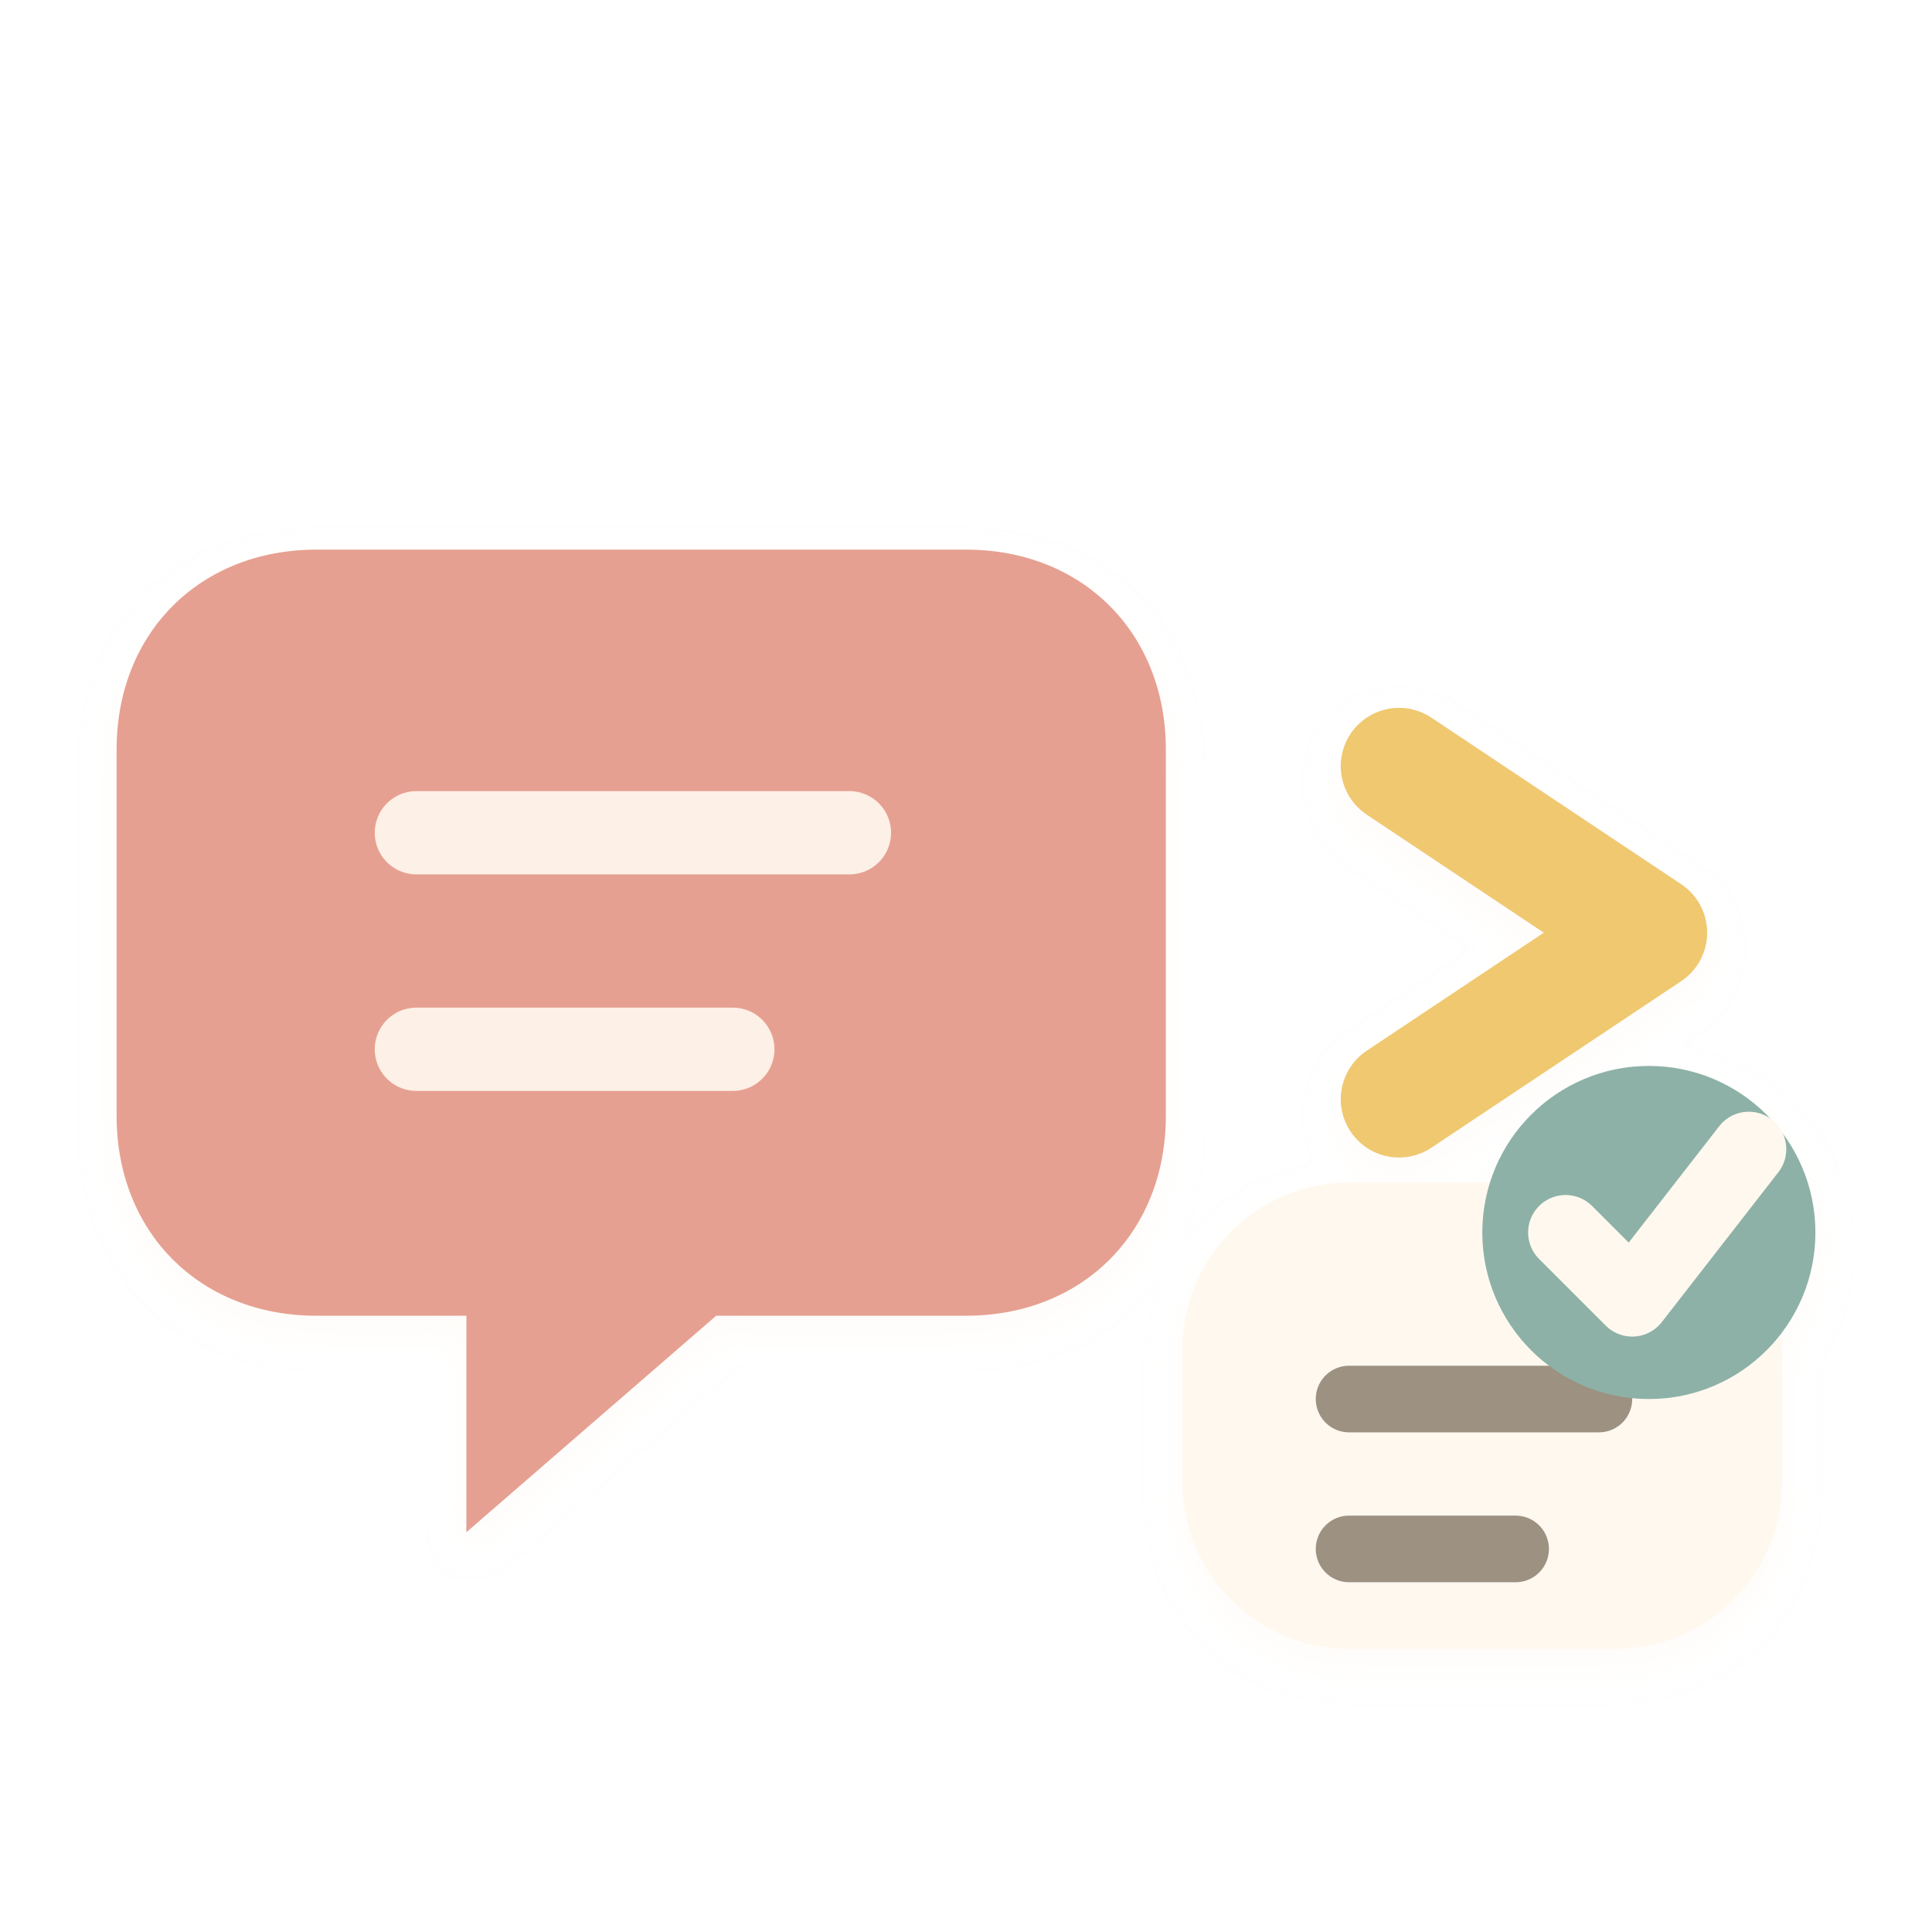
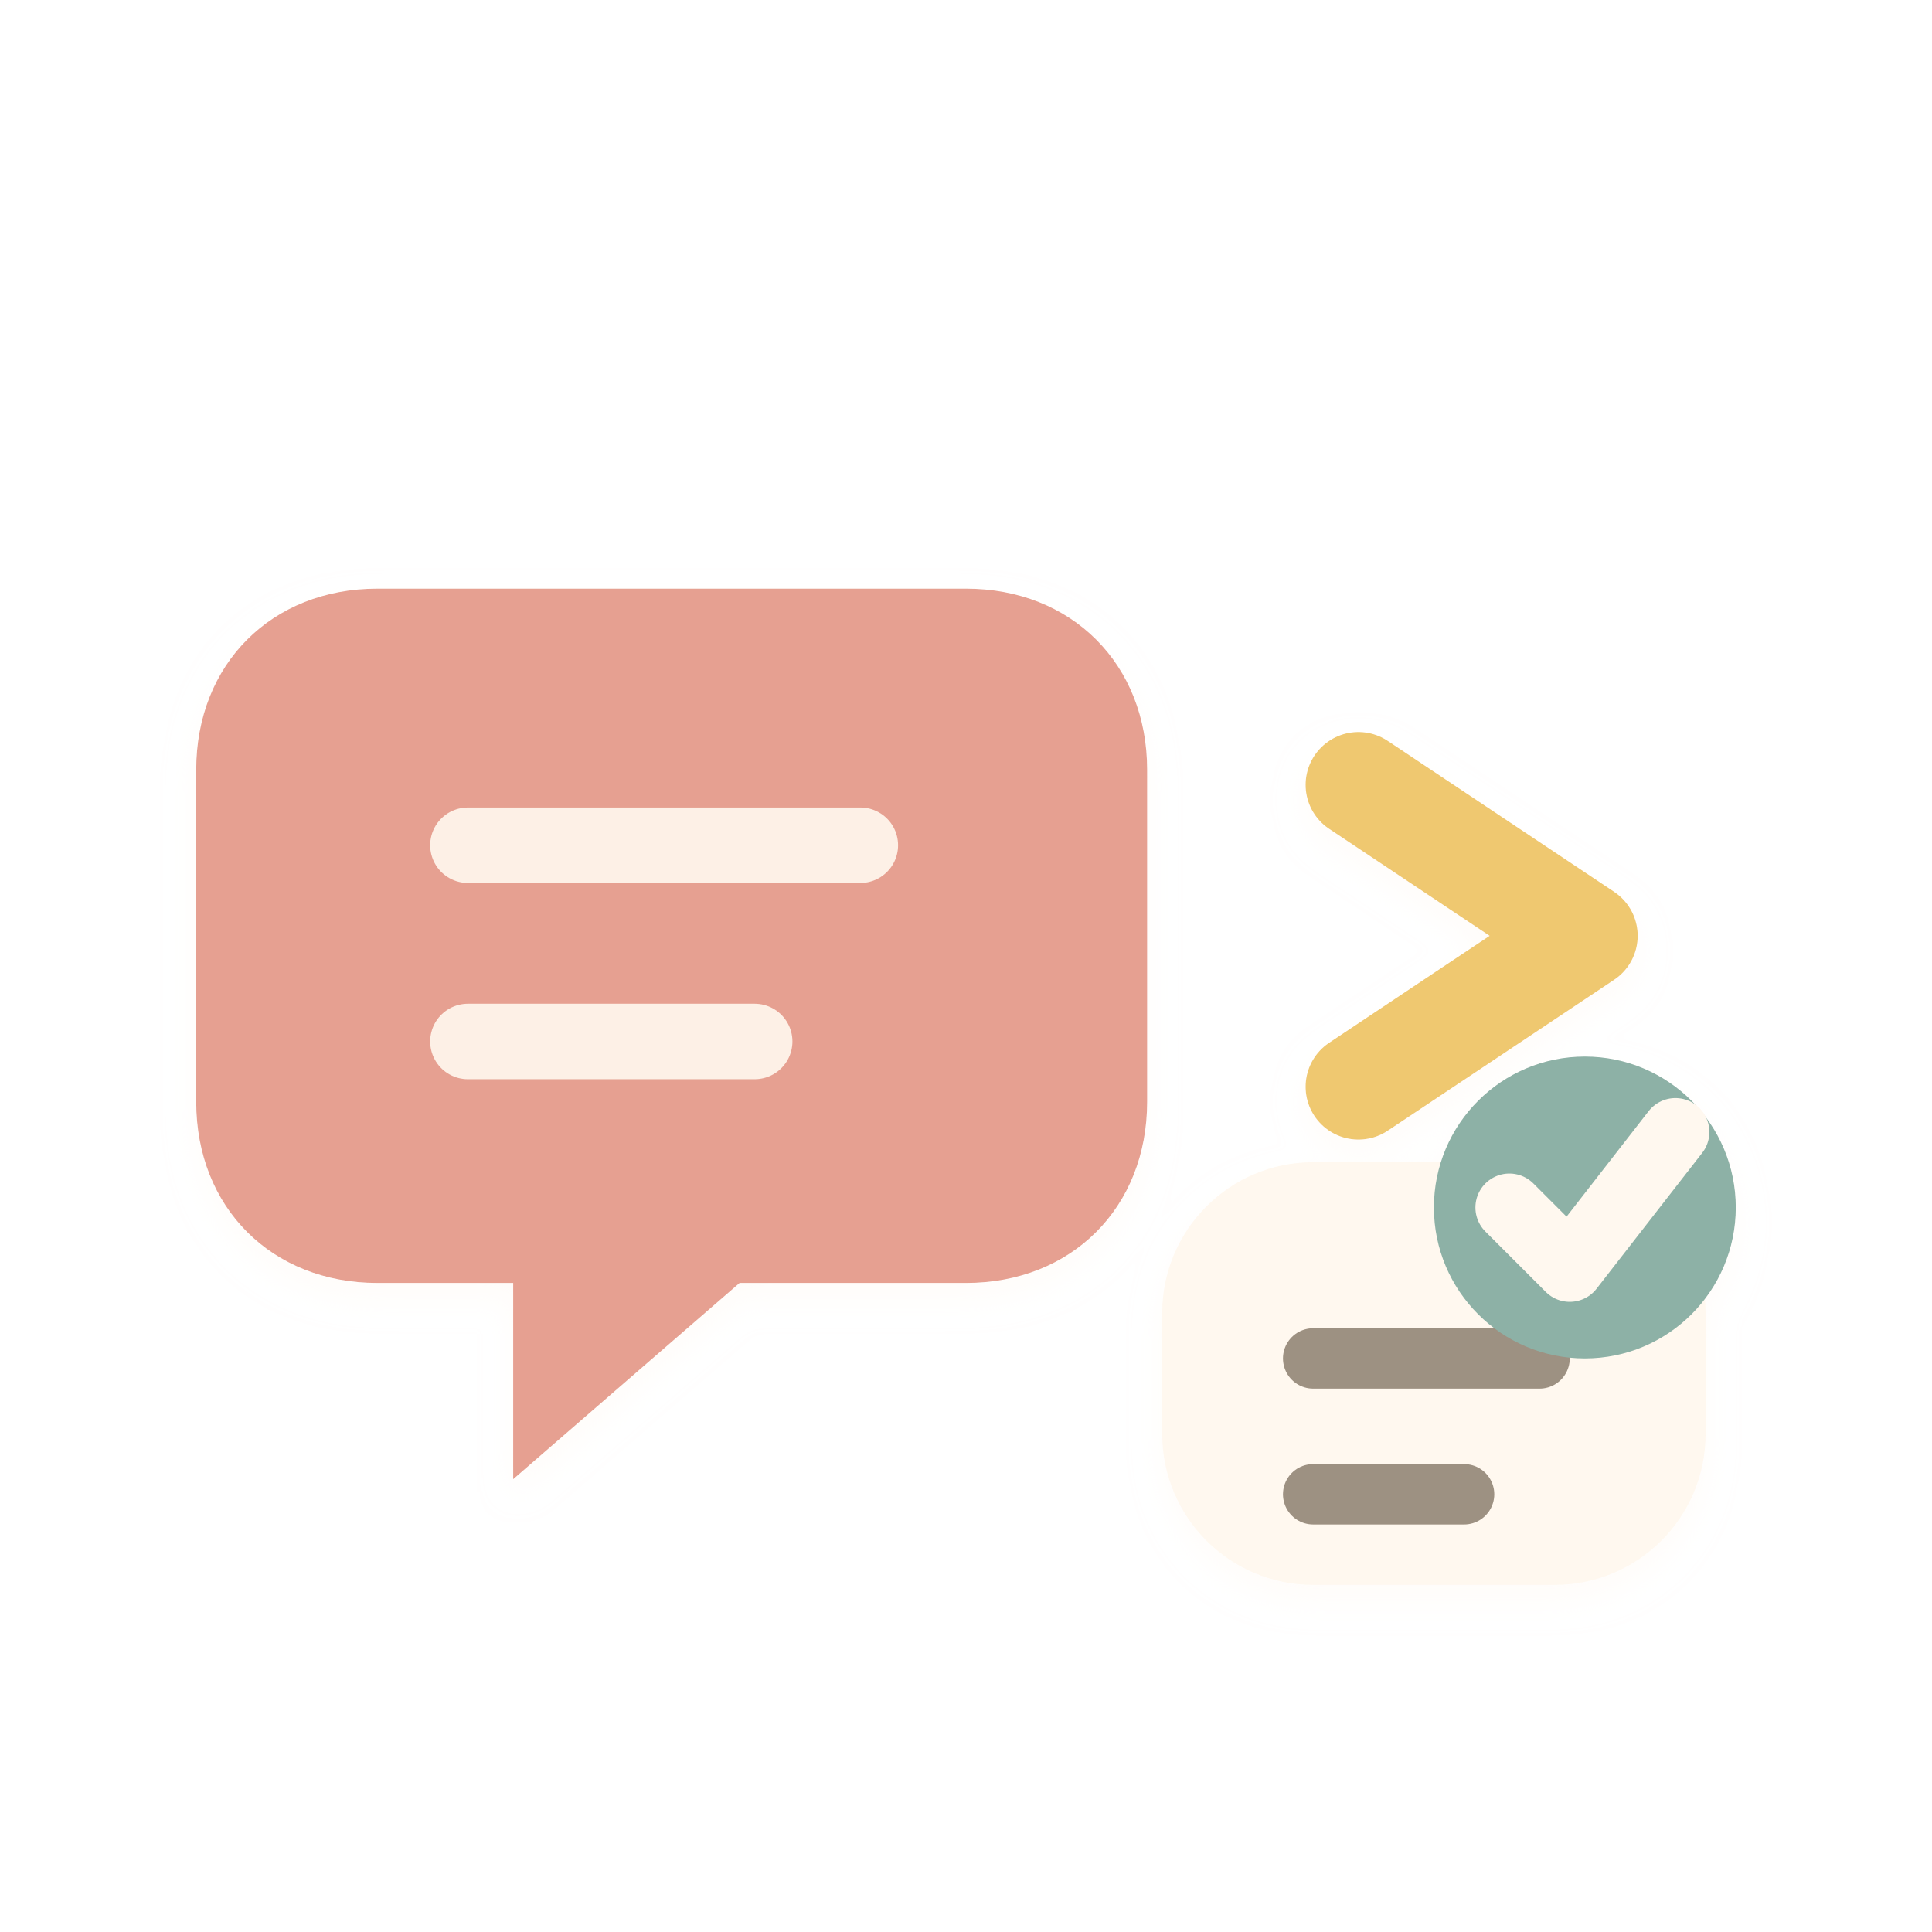
- <svg xmlns="http://www.w3.org/2000/svg" width="128" height="128" viewBox="6 6 116 116" role="img" aria-label="Relay icon">
+ <svg xmlns="http://www.w3.org/2000/svg" width="128" height="128" viewBox="0 0 128 128" role="img" aria-label="Relay icon">
  <defs>
    <filter id="d" x="-35%" y="-35%" width="170%" height="170%">
      <feDropShadow dx="0" dy="10" stdDeviation="6" flood-color="#2b211d" flood-opacity=".14" />
      <feDropShadow dx="0" dy="1" stdDeviation="1" flood-color="#fffaf4" flood-opacity=".5" />
    </filter>
    <linearGradient id="cream" x1="18" y1="18" x2="108" y2="114">
      <stop stop-color="#fff8ef" />
      <stop offset="1" stop-color="#eadbc8" />
    </linearGradient>
    <linearGradient id="clay" x1="18" y1="18" x2="108" y2="114">
      <stop stop-color="#e6a091" />
      <stop offset=".55" stop-color="#bf755f" />
      <stop offset="1" stop-color="#895442" />
    </linearGradient>
    <linearGradient id="teal" x1="18" y1="20" x2="108" y2="112">
      <stop stop-color="#8db1a6" />
      <stop offset=".56" stop-color="#5d887f" />
      <stop offset="1" stop-color="#3b625e" />
    </linearGradient>
    <linearGradient id="gold" x1="20" y1="16" x2="108" y2="112">
      <stop stop-color="#efc86f" />
      <stop offset=".58" stop-color="#c58d43" />
      <stop offset="1" stop-color="#8b602e" />
    </linearGradient>
    <linearGradient id="line" x1="18" y1="14" x2="108" y2="116">
      <stop stop-color="#746554" />
      <stop offset="1" stop-color="#4b4036" />
    </linearGradient>
  </defs>
  <g filter="url(#d)">
    <path d="M25 39h39c7 0 12 5 12 12v22c0 7-5 12-12 12H49L34 98v-13h-9c-7 0-12-5-12-12V51c0-7 5-12 12-12z" fill="url(#clay)" />
    <path d="M31 56h26M31 69h19" stroke="#fff8ef" stroke-width="5" stroke-linecap="round" opacity=".9" />
    <path d="M72 62h21" stroke="url(#gold)" stroke-width="8" stroke-linecap="round" />
    <path d="M90 52 105 62 90 72" fill="none" stroke="url(#gold)" stroke-width="7" stroke-linecap="round" stroke-linejoin="round" />
    <rect x="77" y="77" width="36" height="28" rx="10" fill="url(#cream)" />
    <path d="M87 90h15M87 99h10" stroke="url(#line)" stroke-width="4" stroke-linecap="round" opacity=".7" />
    <circle cx="105" cy="80" r="10" fill="url(#teal)" />
    <path d="M100 80 104 84 111 75" fill="none" stroke="#fff8ef" stroke-width="4.5" stroke-linecap="round" stroke-linejoin="round" />
  </g>
</svg>
